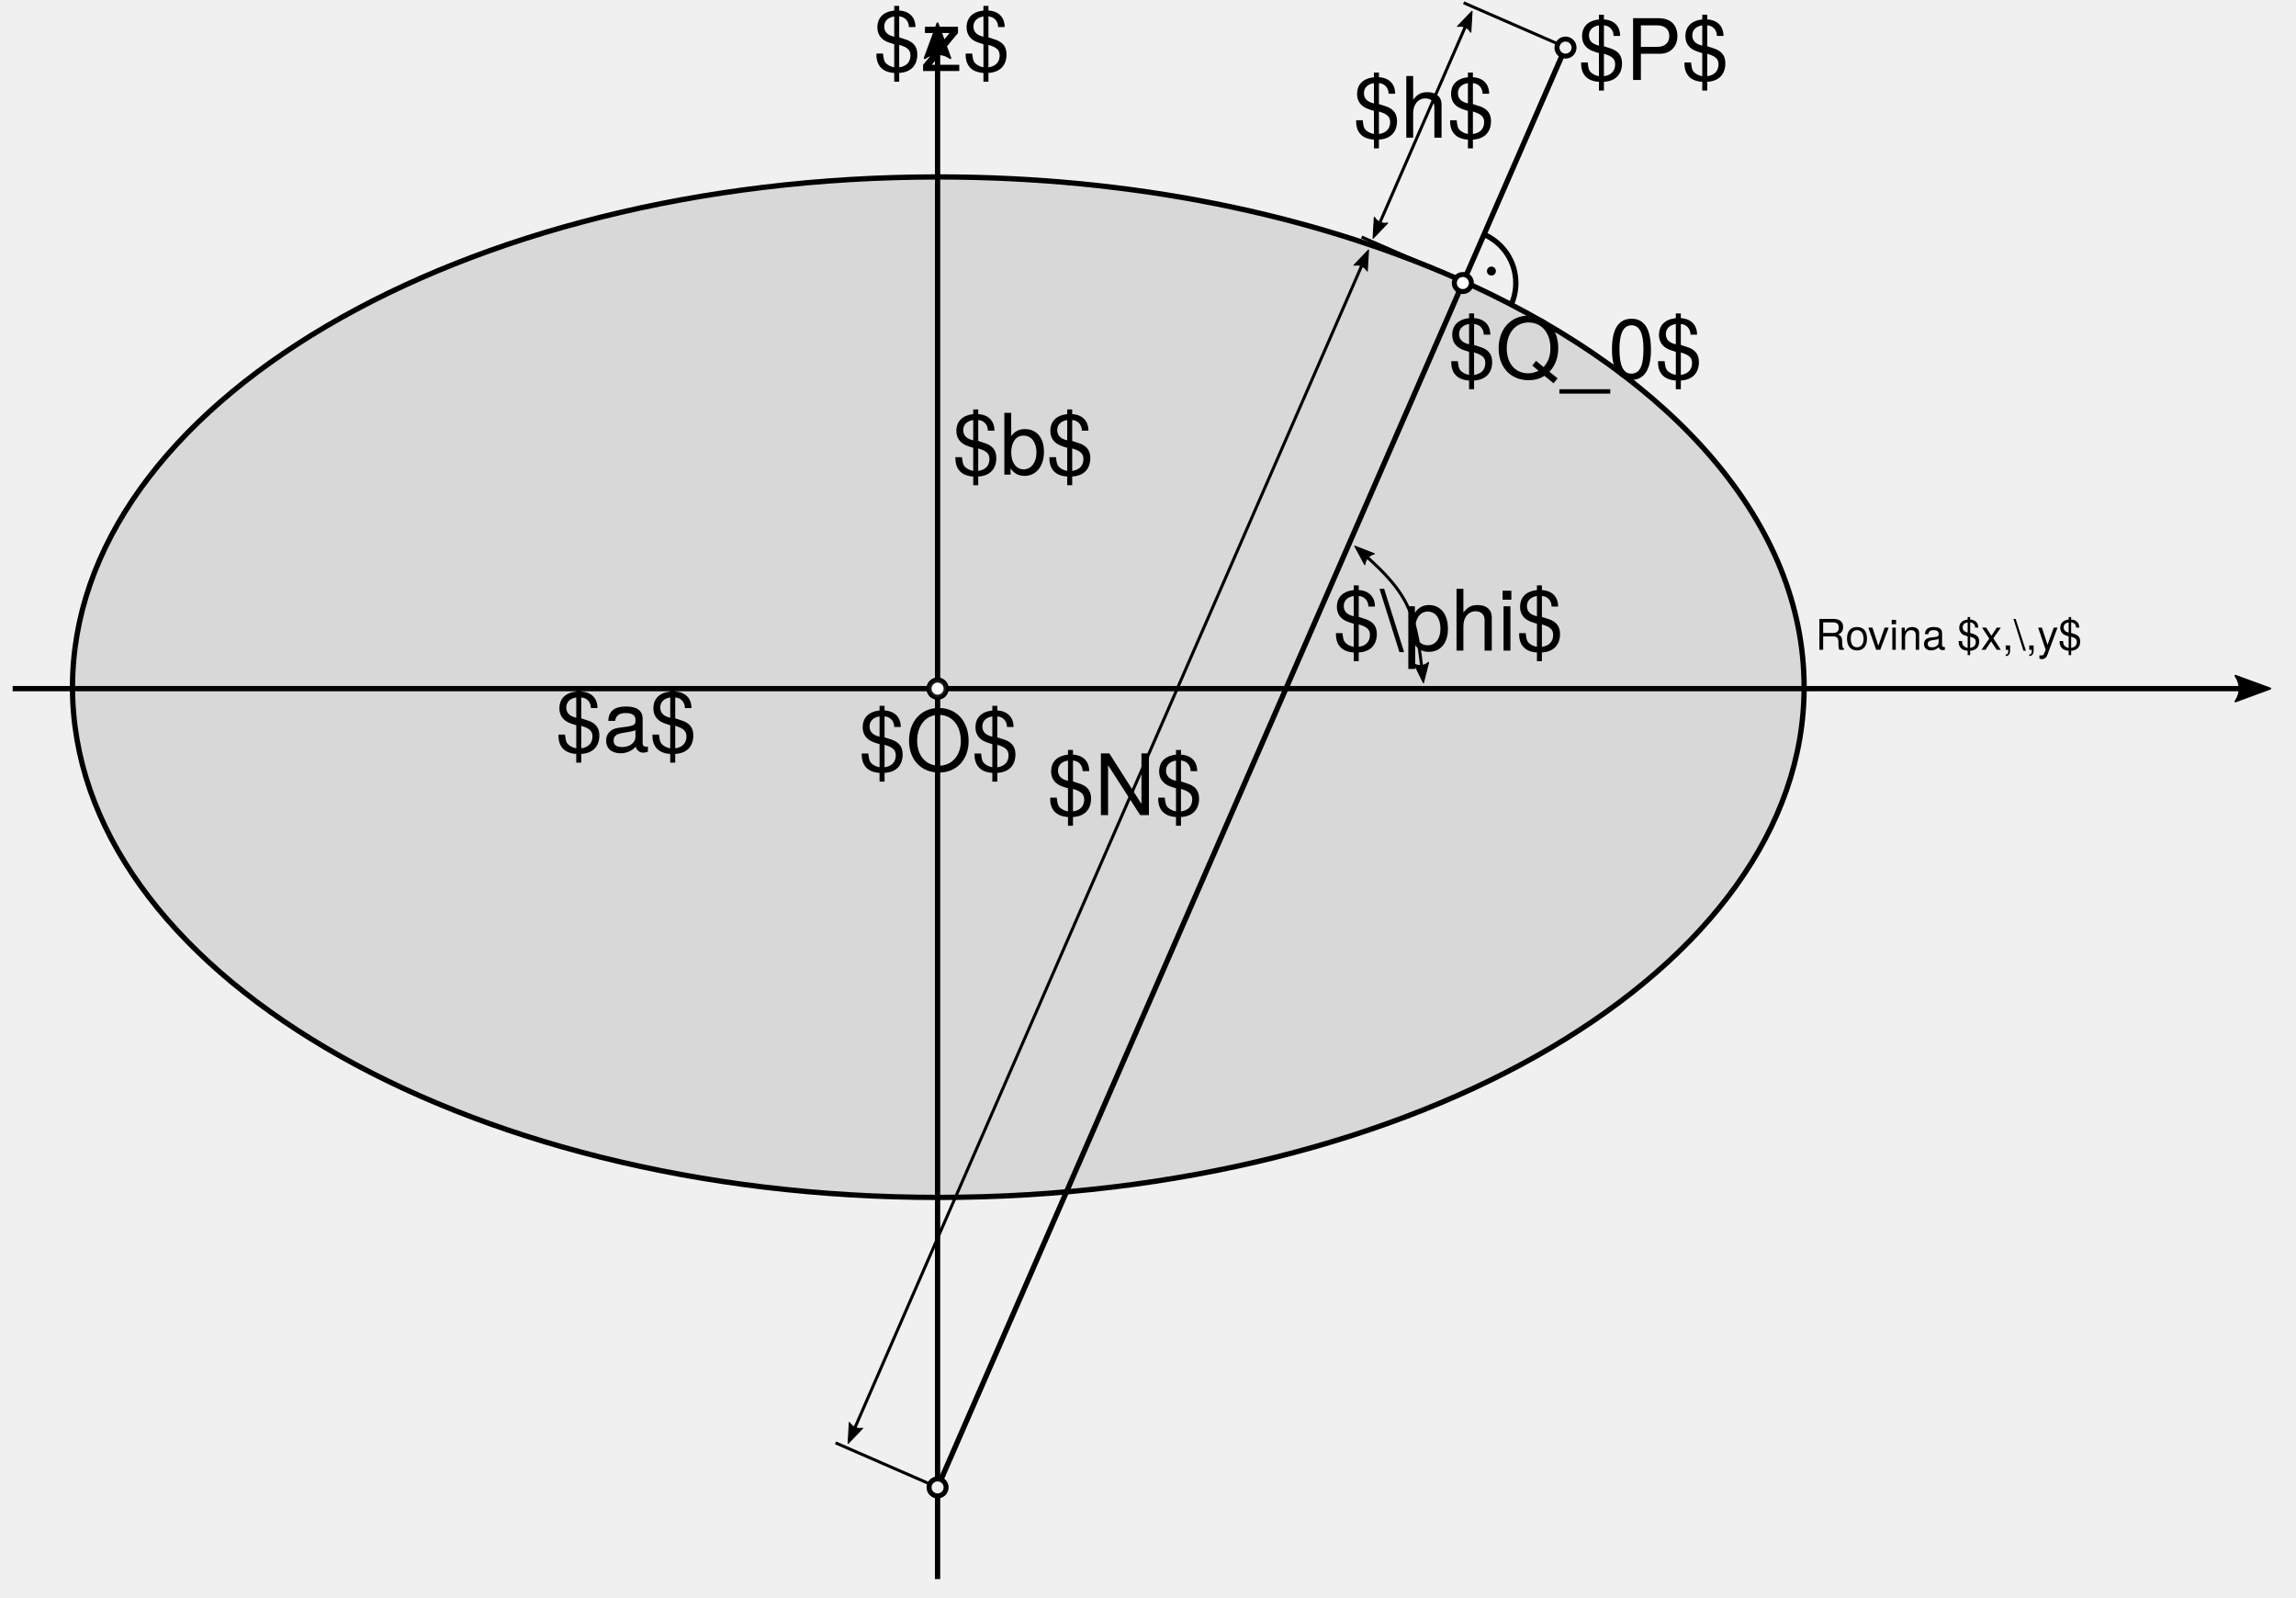
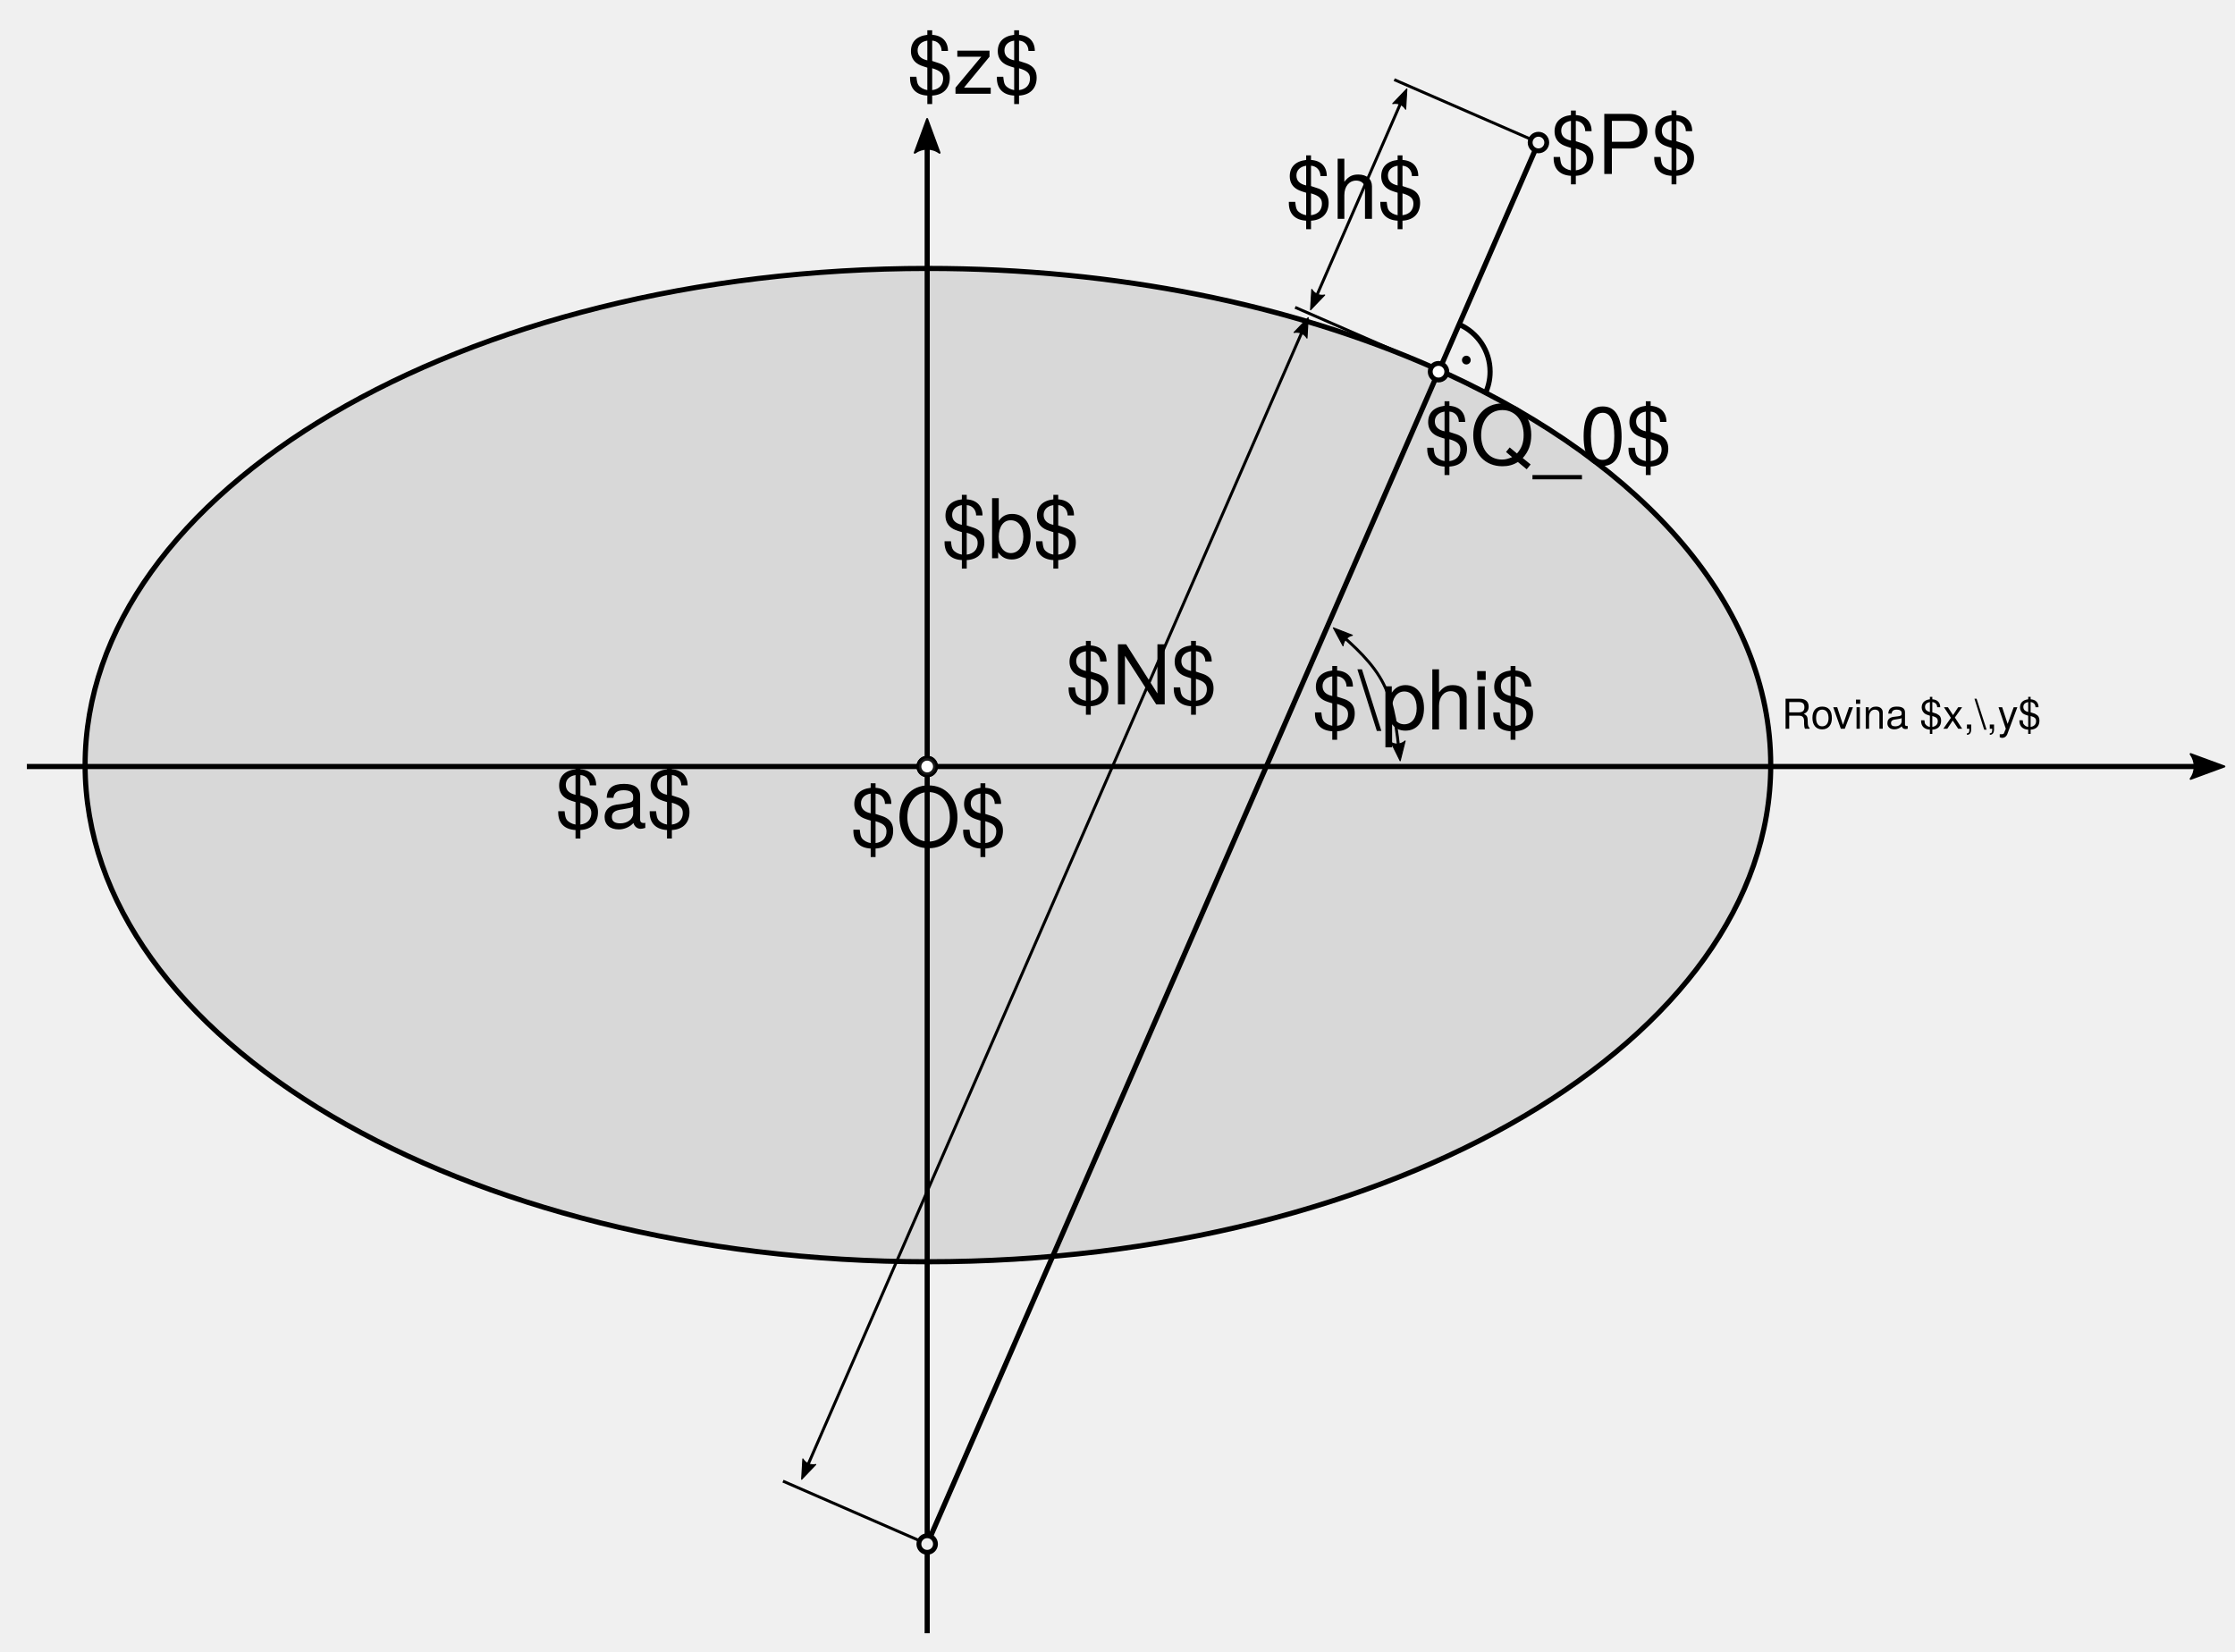
- <svg xmlns="http://www.w3.org/2000/svg" xmlns:ns1="http://www.openswatchbook.org/uri/2009/osb" width="115mm" height="80mm" viewBox="0 0 115 80" version="1.1" id="svg8">
+ <svg xmlns="http://www.w3.org/2000/svg" width="115mm" height="85mm" viewBox="0 0 115 85" version="1.1" id="svg8">
  <defs id="defs2">
    <marker style="overflow:visible" id="marker1666" refX="0" refY="0" orient="auto">
      <path transform="scale(0.6)" d="M 8.719,4.034 -2.207,0.016 8.719,-4.002 c -1.745,2.372 -1.735,5.617 -6e-7,8.035 z" style="fill:#000000;fill-opacity:1;fill-rule:evenodd;stroke:#000000;stroke-width:0.625;stroke-linejoin:round;stroke-opacity:1" id="path1664" />
    </marker>
    <marker style="overflow:visible" id="marker1179" refX="0" refY="0" orient="auto">
      <path transform="scale(-0.6)" d="M 8.719,4.034 -2.207,0.016 8.719,-4.002 c -1.745,2.372 -1.735,5.617 -6e-7,8.035 z" style="fill:#000000;fill-opacity:1;fill-rule:evenodd;stroke:#000000;stroke-width:0.625;stroke-linejoin:round;stroke-opacity:1" id="path1177" />
    </marker>
    <marker style="overflow:visible" id="marker1937" refX="0" refY="0" orient="auto">
      <path transform="scale(-0.6)" d="M 8.719,4.034 -2.207,0.016 8.719,-4.002 c -1.745,2.372 -1.735,5.617 -6e-7,8.035 z" style="fill:#000000;fill-opacity:1;fill-rule:evenodd;stroke:#000000;stroke-width:0.625;stroke-linejoin:round;stroke-opacity:1" id="path1935" />
    </marker>
    <marker style="overflow:visible" id="marker1927" refX="0" refY="0" orient="auto">
      <path transform="scale(0.6)" d="M 8.719,4.034 -2.207,0.016 8.719,-4.002 c -1.745,2.372 -1.735,5.617 -6e-7,8.035 z" style="fill:#000000;fill-opacity:1;fill-rule:evenodd;stroke:#000000;stroke-width:0.625;stroke-linejoin:round;stroke-opacity:1" id="path1925" />
    </marker>
    <marker style="overflow:visible" id="marker1893" refX="0" refY="0" orient="auto">
      <path transform="scale(-0.6)" d="M 8.719,4.034 -2.207,0.016 8.719,-4.002 c -1.745,2.372 -1.735,5.617 -6e-7,8.035 z" style="fill:#000000;fill-opacity:1;fill-rule:evenodd;stroke:#000000;stroke-width:0.625;stroke-linejoin:round;stroke-opacity:1" id="path1891" />
    </marker>
    <marker style="overflow:visible" id="marker1679" refX="0" refY="0" orient="auto">
      <path transform="scale(-0.6)" d="M 8.719,4.034 -2.207,0.016 8.719,-4.002 c -1.745,2.372 -1.735,5.617 -6e-7,8.035 z" style="fill:#000000;fill-opacity:1;fill-rule:evenodd;stroke:#000000;stroke-width:0.625;stroke-linejoin:round;stroke-opacity:1" id="path1677" />
    </marker>
    <marker style="overflow:visible" id="marker1477" refX="0" refY="0" orient="auto">
      <path transform="scale(-0.6)" d="M 8.719,4.034 -2.207,0.016 8.719,-4.002 c -1.745,2.372 -1.735,5.617 -6e-7,8.035 z" style="fill:#000000;fill-opacity:1;fill-rule:evenodd;stroke:#000000;stroke-width:0.625;stroke-linejoin:round;stroke-opacity:1" id="path1475" />
    </marker>
    <marker style="overflow:visible" id="marker1293" refX="0" refY="0" orient="auto">
      <path transform="scale(-0.6)" d="M 8.719,4.034 -2.207,0.016 8.719,-4.002 c -1.745,2.372 -1.735,5.617 -6e-7,8.035 z" style="fill:#000000;fill-opacity:1;fill-rule:evenodd;stroke:#000000;stroke-width:0.625;stroke-linejoin:round;stroke-opacity:1" id="path1291" />
    </marker>
    <marker style="overflow:visible" id="marker1115" refX="0" refY="0" orient="auto">
      <path transform="scale(-0.6)" d="M 8.719,4.034 -2.207,0.016 8.719,-4.002 c -1.745,2.372 -1.735,5.617 -6e-7,8.035 z" style="fill:#000000;fill-opacity:1;fill-rule:evenodd;stroke:#000000;stroke-width:0.625;stroke-linejoin:round;stroke-opacity:1" id="path1113" />
    </marker>
-     <linearGradient id="linearGradient1205" ns1:paint="solid">
+     <linearGradient id="linearGradient1205">
      <stop style="stop-color:#000000;stop-opacity:1;" offset="0" id="stop1203" />
    </linearGradient>
    <marker style="overflow:visible" id="marker3811" refX="0" refY="0" orient="auto">
      <path transform="scale(-0.6)" d="M 8.719,4.034 -2.207,0.016 8.719,-4.002 c -1.745,2.372 -1.735,5.617 -6e-7,8.035 z" style="fill:#000000;fill-opacity:1;fill-rule:evenodd;stroke:#000000;stroke-width:0.625;stroke-linejoin:round;stroke-opacity:1" id="path3809" />
    </marker>
    <marker style="overflow:visible" id="marker2639" refX="0" refY="0" orient="auto">
      <path transform="scale(0.6)" d="M 8.719,4.034 -2.207,0.016 8.719,-4.002 c -1.745,2.372 -1.735,5.617 -6e-7,8.035 z" style="fill:#000000;fill-opacity:1;fill-rule:evenodd;stroke:#000000;stroke-width:0.625;stroke-linejoin:round;stroke-opacity:1" id="path2637" />
    </marker>
    <marker style="overflow:visible" id="Arrow1Mstart" refX="0" refY="0" orient="auto">
      <path transform="matrix(0.4,0,0,0.4,4,0)" style="fill:#000000;fill-opacity:1;fill-rule:evenodd;stroke:#000000;stroke-width:1pt;stroke-opacity:1" d="M 0,0 5,-5 -12.5,0 5,5 Z" id="path2093" />
    </marker>
    <marker style="overflow:visible" id="marker1539" refX="0" refY="0" orient="auto">
      <path transform="scale(-0.6)" d="M 8.719,4.034 -2.207,0.016 8.719,-4.002 c -1.745,2.372 -1.735,5.617 -6e-7,8.035 z" style="fill:#000000;fill-opacity:1;fill-rule:evenodd;stroke:#000000;stroke-width:0.625;stroke-linejoin:round;stroke-opacity:1" id="path1537" />
    </marker>
    <marker style="overflow:visible" id="marker1847" refX="0" refY="0" orient="auto">
      <path transform="scale(-0.6)" d="M 8.719,4.034 -2.207,0.016 8.719,-4.002 c -1.745,2.372 -1.735,5.617 -6e-7,8.035 z" style="fill:#000000;fill-opacity:1;fill-rule:evenodd;stroke:#000000;stroke-width:0.625;stroke-linejoin:round;stroke-opacity:1" id="path1845" />
    </marker>
    <marker style="overflow:visible" id="Arrow2Mstart" refX="0" refY="0" orient="auto">
      <path transform="scale(0.6)" d="M 8.719,4.034 -2.207,0.016 8.719,-4.002 c -1.745,2.372 -1.735,5.617 -6e-7,8.035 z" style="fill:#000000;fill-opacity:1;fill-rule:evenodd;stroke:#000000;stroke-width:0.625;stroke-linejoin:round;stroke-opacity:1" id="path891" />
    </marker>
    <marker style="overflow:visible" id="marker1347" refX="0" refY="0" orient="auto">
      <path transform="matrix(-0.8,0,0,-0.8,-10,0)" style="fill:#000000;fill-opacity:1;fill-rule:evenodd;stroke:#000000;stroke-width:1pt;stroke-opacity:1" d="M 0,0 5,-5 -12.5,0 5,5 Z" id="path1345" />
    </marker>
    <marker style="overflow:visible" id="marker1259" refX="0" refY="0" orient="auto">
      <path transform="scale(-0.6)" d="M 8.719,4.034 -2.207,0.016 8.719,-4.002 c -1.745,2.372 -1.735,5.617 -6e-7,8.035 z" style="fill:#000000;fill-opacity:1;fill-rule:evenodd;stroke:#000000;stroke-width:0.625;stroke-linejoin:round;stroke-opacity:1" id="path1257" />
    </marker>
    <marker style="overflow:visible" id="Arrow2Mend" refX="0" refY="0" orient="auto">
      <path transform="scale(-0.6)" d="M 8.719,4.034 -2.207,0.016 8.719,-4.002 c -1.745,2.372 -1.735,5.617 -6e-7,8.035 z" style="fill:#000000;fill-opacity:1;fill-rule:evenodd;stroke:#000000;stroke-width:0.625;stroke-linejoin:round;stroke-opacity:1" id="path894" />
    </marker>
    <marker style="overflow:visible" id="Arrow1Mend" refX="0" refY="0" orient="auto">
      <path transform="matrix(-0.4,0,0,-0.4,-4,0)" style="fill:#000000;fill-opacity:1;fill-rule:evenodd;stroke:#000000;stroke-width:1pt;stroke-opacity:1" d="M 0,0 5,-5 -12.5,0 5,5 Z" id="path876" />
    </marker>
    <marker style="overflow:visible" id="Arrow2Lend" refX="0" refY="0" orient="auto">
      <path transform="matrix(-1.1,0,0,-1.1,-1.1,0)" d="M 8.719,4.034 -2.207,0.016 8.719,-4.002 c -1.745,2.372 -1.735,5.617 -6e-7,8.035 z" style="fill:#000000;fill-opacity:1;fill-rule:evenodd;stroke:#000000;stroke-width:0.625;stroke-linejoin:round;stroke-opacity:1" id="path888" />
    </marker>
    <marker style="overflow:visible" id="Arrow1Lend" refX="0" refY="0" orient="auto">
      <path transform="matrix(-0.8,0,0,-0.8,-10,0)" style="fill:#000000;fill-opacity:1;fill-rule:evenodd;stroke:#000000;stroke-width:1pt;stroke-opacity:1" d="M 0,0 5,-5 -12.5,0 5,5 Z" id="path870" />
    </marker>
    <marker style="overflow:visible" id="marker1945-6" refX="0" refY="0" orient="auto">
      <path transform="scale(-0.6)" d="M 8.719,4.034 -2.207,0.016 8.719,-4.002 c -1.745,2.372 -1.735,5.617 -6e-7,8.035 z" style="fill:#000000;fill-opacity:1;fill-rule:evenodd;stroke:#000000;stroke-width:0.625;stroke-linejoin:round;stroke-opacity:1" id="path1943-2" />
    </marker>
    <marker style="overflow:visible" id="marker1945-1" refX="0" refY="0" orient="auto">
      <path transform="scale(-0.6)" d="M 8.719,4.034 -2.207,0.016 8.719,-4.002 c -1.745,2.372 -1.735,5.617 -6e-7,8.035 z" style="fill:#000000;fill-opacity:1;fill-rule:evenodd;stroke:#000000;stroke-width:0.625;stroke-linejoin:round;stroke-opacity:1" id="path1943-0" />
    </marker>
    <marker style="overflow:visible" id="marker1945-0" refX="0" refY="0" orient="auto">
      <path transform="scale(-0.6)" d="M 8.719,4.034 -2.207,0.016 8.719,-4.002 c -1.745,2.372 -1.735,5.617 -6e-7,8.035 z" style="fill:#000000;fill-opacity:1;fill-rule:evenodd;stroke:#000000;stroke-width:0.625;stroke-linejoin:round;stroke-opacity:1" id="path1943-8" />
    </marker>
    <marker style="overflow:visible" id="marker1847-6" refX="0" refY="0" orient="auto">
      <path transform="scale(-0.6)" d="M 8.719,4.034 -2.207,0.016 8.719,-4.002 c -1.745,2.372 -1.735,5.617 -6e-7,8.035 z" style="fill:#000000;fill-opacity:1;fill-rule:evenodd;stroke:#000000;stroke-width:0.625;stroke-linejoin:round;stroke-opacity:1" id="path1845-8" />
    </marker>
    <marker style="overflow:visible" id="marker1847-68" refX="0" refY="0" orient="auto">
      <path transform="scale(-0.6)" d="M 8.719,4.034 -2.207,0.016 8.719,-4.002 c -1.745,2.372 -1.735,5.617 -6e-7,8.035 z" style="fill:#000000;fill-opacity:1;fill-rule:evenodd;stroke:#000000;stroke-width:0.625;stroke-linejoin:round;stroke-opacity:1" id="path1845-5" />
    </marker>
    <marker style="overflow:visible" id="marker1945-3" refX="0" refY="0" orient="auto">
      <path transform="scale(-0.6)" d="M 8.719,4.034 -2.207,0.016 8.719,-4.002 c -1.745,2.372 -1.735,5.617 -6e-7,8.035 z" style="fill:#000000;fill-opacity:1;fill-rule:evenodd;stroke:#000000;stroke-width:0.625;stroke-linejoin:round;stroke-opacity:1" id="path1943-6" />
    </marker>
    <marker style="overflow:visible" id="marker1847-5" refX="0" refY="0" orient="auto">
      <path transform="scale(-0.6)" d="M 8.719,4.034 -2.207,0.016 8.719,-4.002 c -1.745,2.372 -1.735,5.617 -6e-7,8.035 z" style="fill:#000000;fill-opacity:1;fill-rule:evenodd;stroke:#000000;stroke-width:0.625;stroke-linejoin:round;stroke-opacity:1" id="path1845-3" />
    </marker>
    <marker style="overflow:visible" id="marker1847-9" refX="0" refY="0" orient="auto">
      <path transform="scale(-0.6)" d="M 8.719,4.034 -2.207,0.016 8.719,-4.002 c -1.745,2.372 -1.735,5.617 -6e-7,8.035 z" style="fill:#000000;fill-opacity:1;fill-rule:evenodd;stroke:#000000;stroke-width:0.625;stroke-linejoin:round;stroke-opacity:1" id="path1845-2" />
    </marker>
    <marker style="overflow:visible" id="marker4279-6" refX="0" refY="0" orient="auto">
      <path transform="scale(-0.6)" d="M 8.719,4.034 -2.207,0.016 8.719,-4.002 c -1.745,2.372 -1.735,5.617 -6e-7,8.035 z" style="fill:#000000;fill-opacity:1;fill-rule:evenodd;stroke:#000000;stroke-width:0.625;stroke-linejoin:round;stroke-opacity:1" id="path4277-0" />
    </marker>
    <marker style="overflow:visible" id="marker1927-2" refX="0" refY="0" orient="auto">
      <path transform="scale(0.6)" d="M 8.719,4.034 -2.207,0.016 8.719,-4.002 c -1.745,2.372 -1.735,5.617 -6e-7,8.035 z" style="fill:#000000;fill-opacity:1;fill-rule:evenodd;stroke:#000000;stroke-width:0.625;stroke-linejoin:round;stroke-opacity:1" id="path1925-3" />
    </marker>
    <marker style="overflow:visible" id="marker1893-1" refX="0" refY="0" orient="auto">
      <path transform="scale(-0.6)" d="M 8.719,4.034 -2.207,0.016 8.719,-4.002 c -1.745,2.372 -1.735,5.617 -6e-7,8.035 z" style="fill:#000000;fill-opacity:1;fill-rule:evenodd;stroke:#000000;stroke-width:0.625;stroke-linejoin:round;stroke-opacity:1" id="path1891-8" />
    </marker>
    <marker style="overflow:visible" id="marker1937-1" refX="0" refY="0" orient="auto">
      <path transform="scale(-0.6)" d="M 8.719,4.034 -2.207,0.016 8.719,-4.002 c -1.745,2.372 -1.735,5.617 -6e-7,8.035 z" style="fill:#000000;fill-opacity:1;fill-rule:evenodd;stroke:#000000;stroke-width:0.625;stroke-linejoin:round;stroke-opacity:1" id="path1935-8" />
    </marker>
    <marker style="overflow:visible" id="marker3632-0-6-1" refX="0" refY="0" orient="auto">
      <path transform="scale(0.6)" d="M 8.719,4.034 -2.207,0.016 8.719,-4.002 c -1.745,2.372 -1.735,5.617 -6e-7,8.035 z" style="fill:#000000;fill-opacity:1;fill-rule:evenodd;stroke:#000000;stroke-width:0.625;stroke-linejoin:round;stroke-opacity:1" id="path3630-4-7-2" />
    </marker>
    <marker style="overflow:visible" id="marker1847-8-7-2" refX="0" refY="0" orient="auto">
      <path transform="scale(-0.6)" d="M 8.719,4.034 -2.207,0.016 8.719,-4.002 c -1.745,2.372 -1.735,5.617 -6e-7,8.035 z" style="fill:#000000;fill-opacity:1;fill-rule:evenodd;stroke:#000000;stroke-width:0.625;stroke-linejoin:round;stroke-opacity:1" id="path1845-4-3-1" />
    </marker>
    <marker style="overflow:visible" id="marker1666-0" refX="0" refY="0" orient="auto">
      <path transform="scale(0.6)" d="M 8.719,4.034 -2.207,0.016 8.719,-4.002 c -1.745,2.372 -1.735,5.617 -6e-7,8.035 z" style="fill:#000000;fill-opacity:1;fill-rule:evenodd;stroke:#000000;stroke-width:0.625;stroke-linejoin:round;stroke-opacity:1" id="path1664-3" />
    </marker>
    <marker style="overflow:visible" id="marker1179-6" refX="0" refY="0" orient="auto">
      <path transform="scale(-0.6)" d="M 8.719,4.034 -2.207,0.016 8.719,-4.002 c -1.745,2.372 -1.735,5.617 -6e-7,8.035 z" style="fill:#000000;fill-opacity:1;fill-rule:evenodd;stroke:#000000;stroke-width:0.625;stroke-linejoin:round;stroke-opacity:1" id="path1177-1" />
    </marker>
  </defs>
  <g id="layer1" style="display:inline;mix-blend-mode:normal">
-     <path id="path1187" style="fill:#000000;fill-opacity:0.1;stroke:#000000;stroke-width:0.265;stroke-linecap:butt;stroke-miterlimit:4;stroke-dasharray:none;stroke-opacity:1;paint-order:stroke fill markers" d="m 73.688,14.275 c 10.15,4.678 16.675,11.962 16.675,20.144 0,14.115 -19.416,25.557 -43.366,25.557 -23.95,0 -43.366,-11.442 -43.366,-25.557 -3e-7,-14.115 19.416,-25.557 43.366,-25.557 9.72,-1e-7 18.693,1.885 25.924,5.068" />
+     <path id="path1187" style="fill:#000000;fill-opacity:0.1;stroke:#000000;stroke-width:0.265;stroke-linecap:butt;stroke-miterlimit:4;stroke-dasharray:none;stroke-opacity:1;paint-order:stroke fill markers" d="m 74.436,19.226 c 10.15,4.678 16.675,11.962 16.675,20.144 0,14.115 -19.416,25.557 -43.366,25.557 -23.95,0 -43.366,-11.442 -43.366,-25.557 -3e-7,-14.115 19.416,-25.557 43.366,-25.557 9.72,0 18.693,1.885 25.924,5.068" />
    <text xml:space="preserve" style="font-style:normal;font-variant:normal;font-weight:normal;font-stretch:normal;font-size:10.583px;line-height:1.25;font-family:Karumbi;-inkscape-font-specification:Karumbi;letter-spacing:0px;word-spacing:0px;fill:#000000;fill-opacity:1;stroke:none;stroke-width:0.265" x="33.116" y="33.907" id="text2175">
      <tspan id="tspan2173" x="33.116" y="33.907" style="stroke-width:0.265" />
    </text>
-     <ellipse style="display:inline;mix-blend-mode:normal;fill:none;fill-opacity:1;stroke:#000000;stroke-width:0.25;stroke-linecap:round;stroke-linejoin:round;stroke-miterlimit:4;stroke-dasharray:none;stroke-opacity:1;paint-order:stroke fill markers" id="path2037" cx="78.412" cy="2.384" rx="0.427" ry="0.427" />
-     <path style="display:inline;mix-blend-mode:normal;fill:none;stroke:#000000;stroke-width:0.15;stroke-linecap:butt;stroke-linejoin:miter;stroke-miterlimit:4;stroke-dasharray:none;stroke-opacity:1;marker-start:url(#marker2639);marker-end:url(#marker1539)" d="M 71.274,33.998 C 71.131,32.665 70.989,31.332 70.445,30.247 69.901,29.162 68.956,28.325 68.011,27.488" id="path1527" />
-     <path style="display:inline;mix-blend-mode:normal;fill:none;stroke:#000000;stroke-width:0.265px;stroke-linecap:butt;stroke-linejoin:miter;stroke-opacity:1;marker-start:url(#marker1927)" d="m 46.961,1.523 v 72.575 m 0,0.881 v 4.113" id="path1453" />
-     <path style="display:inline;mix-blend-mode:normal;fill:none;stroke:#000000;stroke-width:0.265px;stroke-linecap:butt;stroke-linejoin:miter;stroke-opacity:1" d="M 0.634,34.492 H 46.961" id="path1495" />
-     <path style="fill:none;stroke:#000000;stroke-width:0.265;stroke-linecap:butt;stroke-linejoin:miter;stroke-miterlimit:4;stroke-dasharray:none;stroke-opacity:1;marker-end:url(#marker1937)" d="M 46.961,34.492 H 113.356" id="path1172" />
-     <path style="display:inline;mix-blend-mode:normal;fill:none;stroke:#000000;stroke-width:0.265px;stroke-linecap:butt;stroke-linejoin:miter;stroke-opacity:1" d="M 47.131,74.109 73.085,14.597 M 73.442,13.78 78.241,2.775" id="path1181-7" />
-     <path id="path1295" style="fill:#e1e1e1;fill-opacity:0.01;stroke:#000000;stroke-width:0.265;stroke-miterlimit:4;stroke-dasharray:none;paint-order:stroke fill markers" d="m 74.342,11.748 c 0.931,0.412 1.581,1.344 1.581,2.428 0,0.418 -0.097,0.814 -0.269,1.166" />
-     <circle style="display:inline;mix-blend-mode:normal;fill:#000000;fill-opacity:1;stroke:#000000;stroke-width:0.25;stroke-linecap:butt;stroke-linejoin:round;stroke-miterlimit:4;stroke-dasharray:none;stroke-dashoffset:0;stroke-opacity:1" id="path9634" cx="74.701" cy="13.578" r="0.102" />
-     <ellipse style="display:inline;mix-blend-mode:normal;fill:#ffffff;fill-opacity:1;stroke:#000000;stroke-width:0.1;stroke-linecap:round;stroke-linejoin:round;stroke-miterlimit:4;stroke-dasharray:none;stroke-opacity:1;paint-order:stroke fill markers" id="ellipse1464" cx="73.27" cy="14.176" rx="0.427" ry="0.427" />
-     <ellipse style="display:inline;mix-blend-mode:normal;fill:none;fill-opacity:1;stroke:#000000;stroke-width:0.25;stroke-linecap:round;stroke-linejoin:round;stroke-miterlimit:4;stroke-dasharray:none;stroke-opacity:1;paint-order:stroke fill markers" id="path2037-4" cx="73.27" cy="14.176" rx="0.427" ry="0.427" />
-     <path style="display:inline;mix-blend-mode:normal;fill:none;stroke:#000000;stroke-width:0.15;stroke-linecap:butt;stroke-linejoin:miter;stroke-miterlimit:4;stroke-dasharray:none;stroke-opacity:1;marker-start:url(#marker1666);marker-end:url(#marker1179)" d="M 42.559,72.112 68.465,12.709" id="path1181-7-3" />
-     <path style="display:inline;mix-blend-mode:normal;fill:none;stroke:#000000;stroke-width:0.15;stroke-linecap:butt;stroke-linejoin:miter;stroke-miterlimit:4;stroke-dasharray:none;stroke-opacity:1" d="m 68.201,11.871 4.72,2.058" id="path1610-8" />
-     <path style="display:inline;mix-blend-mode:normal;fill:none;stroke:#000000;stroke-width:0.15;stroke-linecap:butt;stroke-linejoin:miter;stroke-miterlimit:4;stroke-dasharray:none;stroke-opacity:1;marker-start:url(#marker1666-0);marker-end:url(#marker1179-6)" d="M 68.854,11.748 73.651,0.748" id="path1181-7-3-0" />
-     <path style="display:inline;mix-blend-mode:normal;fill:none;stroke:#000000;stroke-width:0.15;stroke-linecap:butt;stroke-linejoin:miter;stroke-miterlimit:4;stroke-dasharray:none;stroke-opacity:1" d="M 73.308,0.139 78.027,2.197" id="path1610-8-1" />
-     <path style="display:inline;mix-blend-mode:normal;fill:none;stroke:#000000;stroke-width:0.15;stroke-linecap:butt;stroke-linejoin:miter;stroke-miterlimit:4;stroke-dasharray:none;stroke-opacity:1" d="m 41.85,72.269 4.72,2.058" id="path1610-8-9" />
+     <ellipse style="display:inline;mix-blend-mode:normal;fill:none;fill-opacity:1;stroke:#000000;stroke-width:0.25;stroke-linecap:round;stroke-linejoin:round;stroke-miterlimit:4;stroke-dasharray:none;stroke-opacity:1;paint-order:stroke fill markers" id="path2037" cx="79.16" cy="7.335" rx="0.427" ry="0.427" />
+     <path style="display:inline;mix-blend-mode:normal;fill:none;stroke:#000000;stroke-width:0.15;stroke-linecap:butt;stroke-linejoin:miter;stroke-miterlimit:4;stroke-dasharray:none;stroke-opacity:1;marker-start:url(#marker2639);marker-end:url(#marker1539)" d="M 72.022,38.949 C 71.879,37.616 71.736,36.283 71.192,35.198 70.649,34.113 69.704,33.276 68.758,32.439" id="path1527" />
+     <path style="display:inline;mix-blend-mode:normal;fill:none;stroke:#000000;stroke-width:0.265px;stroke-linecap:butt;stroke-linejoin:miter;stroke-opacity:1;marker-start:url(#marker1927)" d="M 47.708,6.474 V 79.049 m 0,0.881 v 4.113" id="path1453" />
+     <path style="display:inline;mix-blend-mode:normal;fill:none;stroke:#000000;stroke-width:0.265px;stroke-linecap:butt;stroke-linejoin:miter;stroke-opacity:1" d="M 1.382,39.443 H 47.708" id="path1495" />
+     <path style="fill:none;stroke:#000000;stroke-width:0.265;stroke-linecap:butt;stroke-linejoin:miter;stroke-miterlimit:4;stroke-dasharray:none;stroke-opacity:1;marker-end:url(#marker1937)" d="m 47.708,39.443 h 66.395" id="path1172" />
+     <path style="display:inline;mix-blend-mode:normal;fill:none;stroke:#000000;stroke-width:0.265px;stroke-linecap:butt;stroke-linejoin:miter;stroke-opacity:1" d="M 47.879,79.06 73.833,19.548 M 74.189,18.731 78.989,7.726" id="path1181-7" />
+     <path id="path1295" style="fill:#e1e1e1;fill-opacity:0.01;stroke:#000000;stroke-width:0.265;stroke-miterlimit:4;stroke-dasharray:none;paint-order:stroke fill markers" d="m 75.09,16.699 c 0.931,0.412 1.581,1.344 1.581,2.428 0,0.418 -0.097,0.814 -0.269,1.166" />
+     <circle style="display:inline;mix-blend-mode:normal;fill:#000000;fill-opacity:1;stroke:#000000;stroke-width:0.25;stroke-linecap:butt;stroke-linejoin:round;stroke-miterlimit:4;stroke-dasharray:none;stroke-dashoffset:0;stroke-opacity:1" id="path9634" cx="75.449" cy="18.529" r="0.102" />
+     <ellipse style="display:inline;mix-blend-mode:normal;fill:#ffffff;fill-opacity:1;stroke:#000000;stroke-width:0.1;stroke-linecap:round;stroke-linejoin:round;stroke-miterlimit:4;stroke-dasharray:none;stroke-opacity:1;paint-order:stroke fill markers" id="ellipse1464" cx="74.018" cy="19.127" rx="0.427" ry="0.427" />
+     <ellipse style="display:inline;mix-blend-mode:normal;fill:none;fill-opacity:1;stroke:#000000;stroke-width:0.25;stroke-linecap:round;stroke-linejoin:round;stroke-miterlimit:4;stroke-dasharray:none;stroke-opacity:1;paint-order:stroke fill markers" id="path2037-4" cx="74.018" cy="19.127" rx="0.427" ry="0.427" />
+     <path style="display:inline;mix-blend-mode:normal;fill:none;stroke:#000000;stroke-width:0.15;stroke-linecap:butt;stroke-linejoin:miter;stroke-miterlimit:4;stroke-dasharray:none;stroke-opacity:1;marker-start:url(#marker1666);marker-end:url(#marker1179)" d="M 41.327,75.936 67.233,16.533" id="path1181-7-3" />
+     <path style="display:inline;mix-blend-mode:normal;fill:none;stroke:#000000;stroke-width:0.15;stroke-linecap:butt;stroke-linejoin:miter;stroke-miterlimit:4;stroke-dasharray:none;stroke-opacity:1" d="m 66.64,15.815 7.029,3.065" id="path1610-8" />
+     <path style="display:inline;mix-blend-mode:normal;fill:none;stroke:#000000;stroke-width:0.15;stroke-linecap:butt;stroke-linejoin:miter;stroke-miterlimit:4;stroke-dasharray:none;stroke-opacity:1" d="m 40.288,76.216 7.029,3.065" id="path1610-8-3-6" />
+     <path style="display:inline;mix-blend-mode:normal;fill:none;stroke:#000000;stroke-width:0.15;stroke-linecap:butt;stroke-linejoin:miter;stroke-miterlimit:4;stroke-dasharray:none;stroke-opacity:1" d="m 71.739,4.099 7.029,3.065" id="path1610-8-3-6-7-5" />
+     <path style="display:inline;mix-blend-mode:normal;fill:none;stroke:#000000;stroke-width:0.15;stroke-linecap:butt;stroke-linejoin:miter;stroke-miterlimit:4;stroke-dasharray:none;stroke-opacity:1;marker-start:url(#marker1666-0);marker-end:url(#marker1179-6)" d="M 67.513,15.757 72.31,4.757" id="path1181-7-3-0" />
  </g>
  <g id="layer3" style="display:inline" />
  <g id="layer2" style="display:inline">
-     <text xml:space="preserve" style="font-style:italic;font-variant:normal;font-weight:normal;font-stretch:normal;font-size:4.233px;line-height:1.25;font-family:'TeX Gyre Heros';-inkscape-font-specification:'TeX Gyre Heros, Italic';font-variant-ligatures:normal;font-variant-caps:normal;font-variant-numeric:normal;font-variant-east-asian:normal;letter-spacing:0px;word-spacing:0px;display:inline;mix-blend-mode:normal;fill:#000000;fill-opacity:1;stroke:none;stroke-width:0.265" x="72.549" y="18.964" id="text2041-2-9-6-2-0">
-       <tspan id="tspan2071-2-2-85-1-6" x="72.549" y="18.964" style="font-style:normal;font-variant:normal;font-weight:normal;font-stretch:normal;font-size:4.233px;font-family:'TeX Gyre Heros';-inkscape-font-specification:'TeX Gyre Heros';font-variant-ligatures:normal;font-variant-caps:normal;font-variant-numeric:normal;font-variant-east-asian:normal">$Q_0$</tspan>
+     <text xml:space="preserve" style="font-style:italic;font-variant:normal;font-weight:normal;font-stretch:normal;font-size:4.233px;line-height:1.25;font-family:'TeX Gyre Heros';-inkscape-font-specification:'TeX Gyre Heros, Italic';font-variant-ligatures:normal;font-variant-caps:normal;font-variant-numeric:normal;font-variant-east-asian:normal;letter-spacing:0px;word-spacing:0px;display:inline;mix-blend-mode:normal;fill:#000000;fill-opacity:1;stroke:none;stroke-width:0.265" x="73.296" y="23.915" id="text2041-2-9-6-2-0">
+       <tspan id="tspan2071-2-2-85-1-6" x="73.296" y="23.915" style="font-style:normal;font-variant:normal;font-weight:normal;font-stretch:normal;font-size:4.233px;font-family:'TeX Gyre Heros';-inkscape-font-specification:'TeX Gyre Heros';font-variant-ligatures:normal;font-variant-caps:normal;font-variant-numeric:normal;font-variant-east-asian:normal">$Q_0$</tspan>
    </text>
-     <text xml:space="preserve" style="font-style:italic;font-variant:normal;font-weight:normal;font-stretch:normal;font-size:4.233px;line-height:1.25;font-family:'TeX Gyre Heros';-inkscape-font-specification:'TeX Gyre Heros, Italic';font-variant-ligatures:normal;font-variant-caps:normal;font-variant-numeric:normal;font-variant-east-asian:normal;letter-spacing:0px;word-spacing:0px;display:inline;mix-blend-mode:normal;fill:#000000;fill-opacity:1;stroke:none;stroke-width:0.265" x="66.773" y="32.587" id="text2041-2-7">
-       <tspan id="tspan2071-2-1" x="66.773" y="32.587" style="font-style:normal;font-variant:normal;font-weight:normal;font-stretch:normal;font-size:4.233px;font-family:'TeX Gyre Heros';-inkscape-font-specification:'TeX Gyre Heros';font-variant-ligatures:normal;font-variant-caps:normal;font-variant-numeric:normal;font-variant-east-asian:normal">$\phi$</tspan>
+     <text xml:space="preserve" style="font-style:italic;font-variant:normal;font-weight:normal;font-stretch:normal;font-size:4.233px;line-height:1.25;font-family:'TeX Gyre Heros';-inkscape-font-specification:'TeX Gyre Heros, Italic';font-variant-ligatures:normal;font-variant-caps:normal;font-variant-numeric:normal;font-variant-east-asian:normal;letter-spacing:0px;word-spacing:0px;display:inline;mix-blend-mode:normal;fill:#000000;fill-opacity:1;stroke:none;stroke-width:0.265" x="67.521" y="37.538" id="text2041-2-7">
+       <tspan id="tspan2071-2-1" x="67.521" y="37.538" style="font-style:normal;font-variant:normal;font-weight:normal;font-stretch:normal;font-size:4.233px;font-family:'TeX Gyre Heros';-inkscape-font-specification:'TeX Gyre Heros';font-variant-ligatures:normal;font-variant-caps:normal;font-variant-numeric:normal;font-variant-east-asian:normal">$\phi$</tspan>
    </text>
-     <text xml:space="preserve" style="font-style:italic;font-variant:normal;font-weight:normal;font-stretch:normal;font-size:4.233px;line-height:1.25;font-family:'TeX Gyre Heros';-inkscape-font-specification:'TeX Gyre Heros, Italic';font-variant-ligatures:normal;font-variant-caps:normal;font-variant-numeric:normal;font-variant-east-asian:normal;letter-spacing:0px;word-spacing:0px;display:inline;mix-blend-mode:normal;fill:#000000;fill-opacity:1;stroke:none;stroke-width:0.265" x="43.023" y="38.619" id="text2041-2-9">
-       <tspan id="tspan2071-2-2" x="43.023" y="38.619" style="font-style:normal;font-variant:normal;font-weight:normal;font-stretch:normal;font-size:4.233px;font-family:'TeX Gyre Heros';-inkscape-font-specification:'TeX Gyre Heros';font-variant-ligatures:normal;font-variant-caps:normal;font-variant-numeric:normal;font-variant-east-asian:normal">$O$</tspan>
+     <text xml:space="preserve" style="font-style:italic;font-variant:normal;font-weight:normal;font-stretch:normal;font-size:4.233px;line-height:1.25;font-family:'TeX Gyre Heros';-inkscape-font-specification:'TeX Gyre Heros, Italic';font-variant-ligatures:normal;font-variant-caps:normal;font-variant-numeric:normal;font-variant-east-asian:normal;letter-spacing:0px;word-spacing:0px;display:inline;mix-blend-mode:normal;fill:#000000;fill-opacity:1;stroke:none;stroke-width:0.265" x="43.771" y="43.57" id="text2041-2-9">
+       <tspan id="tspan2071-2-2" x="43.771" y="43.57" style="font-style:normal;font-variant:normal;font-weight:normal;font-stretch:normal;font-size:4.233px;font-family:'TeX Gyre Heros';-inkscape-font-specification:'TeX Gyre Heros';font-variant-ligatures:normal;font-variant-caps:normal;font-variant-numeric:normal;font-variant-east-asian:normal">$O$</tspan>
    </text>
-     <text xml:space="preserve" style="font-style:italic;font-variant:normal;font-weight:normal;font-stretch:normal;font-size:4.233px;line-height:1.25;font-family:'TeX Gyre Heros';-inkscape-font-specification:'TeX Gyre Heros, Italic';font-variant-ligatures:normal;font-variant-caps:normal;font-variant-numeric:normal;font-variant-east-asian:normal;letter-spacing:0px;word-spacing:0px;display:inline;mix-blend-mode:normal;fill:#000000;fill-opacity:1;stroke:none;stroke-width:0.265" x="67.784" y="6.898" id="text2041-2-9-4">
-       <tspan id="tspan2071-2-2-8" x="67.784" y="6.898" style="font-style:normal;font-variant:normal;font-weight:normal;font-stretch:normal;font-size:4.233px;font-family:'TeX Gyre Heros';-inkscape-font-specification:'TeX Gyre Heros';font-variant-ligatures:normal;font-variant-caps:normal;font-variant-numeric:normal;font-variant-east-asian:normal">$h$</tspan>
+     <text xml:space="preserve" style="font-style:italic;font-variant:normal;font-weight:normal;font-stretch:normal;font-size:4.233px;line-height:1.25;font-family:'TeX Gyre Heros';-inkscape-font-specification:'TeX Gyre Heros, Italic';font-variant-ligatures:normal;font-variant-caps:normal;font-variant-numeric:normal;font-variant-east-asian:normal;letter-spacing:0px;word-spacing:0px;display:inline;mix-blend-mode:normal;fill:#000000;fill-opacity:1;stroke:none;stroke-width:0.265" x="66.176" y="11.261" id="text2041-2-9-4">
+       <tspan id="tspan2071-2-2-8" x="66.176" y="11.261" style="font-style:normal;font-variant:normal;font-weight:normal;font-stretch:normal;font-size:4.233px;font-family:'TeX Gyre Heros';-inkscape-font-specification:'TeX Gyre Heros';font-variant-ligatures:normal;font-variant-caps:normal;font-variant-numeric:normal;font-variant-east-asian:normal">$h$</tspan>
    </text>
-     <text xml:space="preserve" style="font-style:italic;font-variant:normal;font-weight:normal;font-stretch:normal;font-size:4.233px;line-height:1.25;font-family:'TeX Gyre Heros';-inkscape-font-specification:'TeX Gyre Heros, Italic';font-variant-ligatures:normal;font-variant-caps:normal;font-variant-numeric:normal;font-variant-east-asian:normal;letter-spacing:0px;word-spacing:0px;display:inline;mix-blend-mode:normal;fill:#000000;fill-opacity:1;stroke:none;stroke-width:0.265" x="27.833" y="37.668" id="text2041-2-9-6">
-       <tspan id="tspan2071-2-2-85" x="27.833" y="37.668" style="font-style:normal;font-variant:normal;font-weight:normal;font-stretch:normal;font-size:4.233px;font-family:'TeX Gyre Heros';-inkscape-font-specification:'TeX Gyre Heros';font-variant-ligatures:normal;font-variant-caps:normal;font-variant-numeric:normal;font-variant-east-asian:normal">$a$</tspan>
+     <text xml:space="preserve" style="font-style:italic;font-variant:normal;font-weight:normal;font-stretch:normal;font-size:4.233px;line-height:1.25;font-family:'TeX Gyre Heros';-inkscape-font-specification:'TeX Gyre Heros, Italic';font-variant-ligatures:normal;font-variant-caps:normal;font-variant-numeric:normal;font-variant-east-asian:normal;letter-spacing:0px;word-spacing:0px;display:inline;mix-blend-mode:normal;fill:#000000;fill-opacity:1;stroke:none;stroke-width:0.265" x="28.581" y="42.619" id="text2041-2-9-6">
+       <tspan id="tspan2071-2-2-85" x="28.581" y="42.619" style="font-style:normal;font-variant:normal;font-weight:normal;font-stretch:normal;font-size:4.233px;font-family:'TeX Gyre Heros';-inkscape-font-specification:'TeX Gyre Heros';font-variant-ligatures:normal;font-variant-caps:normal;font-variant-numeric:normal;font-variant-east-asian:normal">$a$</tspan>
    </text>
-     <text xml:space="preserve" style="font-style:italic;font-variant:normal;font-weight:normal;font-stretch:normal;font-size:4.233px;line-height:1.25;font-family:'TeX Gyre Heros';-inkscape-font-specification:'TeX Gyre Heros, Italic';font-variant-ligatures:normal;font-variant-caps:normal;font-variant-numeric:normal;font-variant-east-asian:normal;letter-spacing:0px;word-spacing:0px;display:inline;mix-blend-mode:normal;fill:#000000;fill-opacity:1;stroke:none;stroke-width:0.265" x="47.715" y="23.775" id="text2041-2-9-6-2">
-       <tspan id="tspan2071-2-2-85-1" x="47.715" y="23.775" style="font-style:normal;font-variant:normal;font-weight:normal;font-stretch:normal;font-size:4.233px;font-family:'TeX Gyre Heros';-inkscape-font-specification:'TeX Gyre Heros';font-variant-ligatures:normal;font-variant-caps:normal;font-variant-numeric:normal;font-variant-east-asian:normal">$b$</tspan>
+     <text xml:space="preserve" style="font-style:italic;font-variant:normal;font-weight:normal;font-stretch:normal;font-size:4.233px;line-height:1.25;font-family:'TeX Gyre Heros';-inkscape-font-specification:'TeX Gyre Heros, Italic';font-variant-ligatures:normal;font-variant-caps:normal;font-variant-numeric:normal;font-variant-east-asian:normal;letter-spacing:0px;word-spacing:0px;display:inline;mix-blend-mode:normal;fill:#000000;fill-opacity:1;stroke:none;stroke-width:0.265" x="48.462" y="28.726" id="text2041-2-9-6-2">
+       <tspan id="tspan2071-2-2-85-1" x="48.462" y="28.726" style="font-style:normal;font-variant:normal;font-weight:normal;font-stretch:normal;font-size:4.233px;font-family:'TeX Gyre Heros';-inkscape-font-specification:'TeX Gyre Heros';font-variant-ligatures:normal;font-variant-caps:normal;font-variant-numeric:normal;font-variant-east-asian:normal">$b$</tspan>
    </text>
-     <text xml:space="preserve" style="font-style:italic;font-variant:normal;font-weight:normal;font-stretch:normal;font-size:4.233px;line-height:1.25;font-family:'TeX Gyre Heros';-inkscape-font-specification:'TeX Gyre Heros, Italic';font-variant-ligatures:normal;font-variant-caps:normal;font-variant-numeric:normal;font-variant-east-asian:normal;letter-spacing:0px;word-spacing:0px;display:inline;mix-blend-mode:normal;fill:#000000;fill-opacity:1;stroke:none;stroke-width:0.265" x="43.759" y="3.56" id="text2041-2-9-4-8">
-       <tspan id="tspan2071-2-2-8-1" x="43.759" y="3.56" style="font-style:normal;font-variant:normal;font-weight:normal;font-stretch:normal;font-size:4.233px;font-family:'TeX Gyre Heros';-inkscape-font-specification:'TeX Gyre Heros';font-variant-ligatures:normal;font-variant-caps:normal;font-variant-numeric:normal;font-variant-east-asian:normal">$z$</tspan>
+     <text xml:space="preserve" style="font-style:italic;font-variant:normal;font-weight:normal;font-stretch:normal;font-size:4.233px;line-height:1.25;font-family:'TeX Gyre Heros';-inkscape-font-specification:'TeX Gyre Heros, Italic';font-variant-ligatures:normal;font-variant-caps:normal;font-variant-numeric:normal;font-variant-east-asian:normal;letter-spacing:0px;word-spacing:0px;display:inline;mix-blend-mode:normal;fill:#000000;fill-opacity:1;stroke:none;stroke-width:0.265" x="46.684" y="4.827" id="text2041-2-9-4-8">
+       <tspan id="tspan2071-2-2-8-1" x="46.684" y="4.827" style="font-style:normal;font-variant:normal;font-weight:normal;font-stretch:normal;font-size:4.233px;font-family:'TeX Gyre Heros';-inkscape-font-specification:'TeX Gyre Heros';font-variant-ligatures:normal;font-variant-caps:normal;font-variant-numeric:normal;font-variant-east-asian:normal">$z$</tspan>
    </text>
-     <text xml:space="preserve" style="font-style:italic;font-variant:normal;font-weight:normal;font-stretch:normal;font-size:4.233px;line-height:1.25;font-family:'TeX Gyre Heros';-inkscape-font-specification:'TeX Gyre Heros, Italic';font-variant-ligatures:normal;font-variant-caps:normal;font-variant-numeric:normal;font-variant-east-asian:normal;letter-spacing:0px;word-spacing:0px;display:inline;mix-blend-mode:normal;fill:#000000;fill-opacity:1;stroke:none;stroke-width:0.265" x="79.053" y="4.004" id="text2041-2-9-4-85">
-       <tspan id="tspan2071-2-2-8-2" x="79.053" y="4.004" style="font-style:normal;font-variant:normal;font-weight:normal;font-stretch:normal;font-size:4.233px;font-family:'TeX Gyre Heros';-inkscape-font-specification:'TeX Gyre Heros';font-variant-ligatures:normal;font-variant-caps:normal;font-variant-numeric:normal;font-variant-east-asian:normal">$P$</tspan>
+     <text xml:space="preserve" style="font-style:italic;font-variant:normal;font-weight:normal;font-stretch:normal;font-size:4.233px;line-height:1.25;font-family:'TeX Gyre Heros';-inkscape-font-specification:'TeX Gyre Heros, Italic';font-variant-ligatures:normal;font-variant-caps:normal;font-variant-numeric:normal;font-variant-east-asian:normal;letter-spacing:0px;word-spacing:0px;display:inline;mix-blend-mode:normal;fill:#000000;fill-opacity:1;stroke:none;stroke-width:0.265" x="79.8" y="8.955" id="text2041-2-9-4-85">
+       <tspan id="tspan2071-2-2-8-2" x="79.8" y="8.955" style="font-style:normal;font-variant:normal;font-weight:normal;font-stretch:normal;font-size:4.233px;font-family:'TeX Gyre Heros';-inkscape-font-specification:'TeX Gyre Heros';font-variant-ligatures:normal;font-variant-caps:normal;font-variant-numeric:normal;font-variant-east-asian:normal">$P$</tspan>
    </text>
-     <text xml:space="preserve" style="font-style:italic;font-variant:normal;font-weight:normal;font-stretch:normal;font-size:2.117px;line-height:1.25;font-family:'TeX Gyre Heros';-inkscape-font-specification:'TeX Gyre Heros, Italic';font-variant-ligatures:normal;font-variant-caps:normal;font-variant-numeric:normal;font-variant-east-asian:normal;letter-spacing:0px;word-spacing:0px;display:inline;mix-blend-mode:normal;fill:#000000;fill-opacity:1;stroke:none;stroke-width:0.265" x="90.925" y="32.549" id="text2041-2-9-4-8-1">
-       <tspan id="tspan2071-2-2-8-1-9" x="90.925" y="32.549" style="font-style:normal;font-variant:normal;font-weight:normal;font-stretch:normal;font-size:2.117px;font-family:'TeX Gyre Heros';-inkscape-font-specification:'TeX Gyre Heros';font-variant-ligatures:normal;font-variant-caps:normal;font-variant-numeric:normal;font-variant-east-asian:normal">Rovina $x,\,y$</tspan>
+     <text xml:space="preserve" style="font-style:italic;font-variant:normal;font-weight:normal;font-stretch:normal;font-size:2.117px;line-height:1.25;font-family:'TeX Gyre Heros';-inkscape-font-specification:'TeX Gyre Heros, Italic';font-variant-ligatures:normal;font-variant-caps:normal;font-variant-numeric:normal;font-variant-east-asian:normal;letter-spacing:0px;word-spacing:0px;display:inline;mix-blend-mode:normal;fill:#000000;fill-opacity:1;stroke:none;stroke-width:0.265" x="91.673" y="37.5" id="text2041-2-9-4-8-1">
+       <tspan id="tspan2071-2-2-8-1-9" x="91.673" y="37.5" style="font-style:normal;font-variant:normal;font-weight:normal;font-stretch:normal;font-size:2.117px;font-family:'TeX Gyre Heros';-inkscape-font-specification:'TeX Gyre Heros';font-variant-ligatures:normal;font-variant-caps:normal;font-variant-numeric:normal;font-variant-east-asian:normal">Rovina $x,\,y$</tspan>
    </text>
-     <text xml:space="preserve" style="font-style:italic;font-variant:normal;font-weight:normal;font-stretch:normal;font-size:4.233px;line-height:1.25;font-family:'TeX Gyre Heros';-inkscape-font-specification:'TeX Gyre Heros, Italic';font-variant-ligatures:normal;font-variant-caps:normal;font-variant-numeric:normal;font-variant-east-asian:normal;letter-spacing:0px;word-spacing:0px;display:inline;mix-blend-mode:normal;fill:#000000;fill-opacity:1;stroke:none;stroke-width:0.265" x="52.459" y="40.831" id="text2041-2-9-4-8-12">
-       <tspan id="tspan2071-2-2-8-1-2" x="52.459" y="40.831" style="font-style:normal;font-variant:normal;font-weight:normal;font-stretch:normal;font-size:4.233px;font-family:'TeX Gyre Heros';-inkscape-font-specification:'TeX Gyre Heros';font-variant-ligatures:normal;font-variant-caps:normal;font-variant-numeric:normal;font-variant-east-asian:normal">$N$</tspan>
+     <text xml:space="preserve" style="font-style:italic;font-variant:normal;font-weight:normal;font-stretch:normal;font-size:4.233px;line-height:1.25;font-family:'TeX Gyre Heros';-inkscape-font-specification:'TeX Gyre Heros, Italic';font-variant-ligatures:normal;font-variant-caps:normal;font-variant-numeric:normal;font-variant-east-asian:normal;letter-spacing:0px;word-spacing:0px;display:inline;mix-blend-mode:normal;fill:#000000;fill-opacity:1;stroke:none;stroke-width:0.265" x="54.843" y="36.246" id="text2041-2-9-4-8-12">
+       <tspan id="tspan2071-2-2-8-1-2" x="54.843" y="36.246" style="font-style:normal;font-variant:normal;font-weight:normal;font-stretch:normal;font-size:4.233px;font-family:'TeX Gyre Heros';-inkscape-font-specification:'TeX Gyre Heros';font-variant-ligatures:normal;font-variant-caps:normal;font-variant-numeric:normal;font-variant-east-asian:normal">$N$</tspan>
    </text>
-     <ellipse style="display:inline;mix-blend-mode:normal;fill:none;fill-opacity:1;stroke:#000000;stroke-width:0.25;stroke-linecap:round;stroke-linejoin:round;stroke-miterlimit:4;stroke-dasharray:none;stroke-opacity:1;paint-order:stroke fill markers" id="path2037-3" cx="46.961" cy="74.501" rx="0.427" ry="0.427" />
-     <ellipse style="display:inline;mix-blend-mode:normal;fill:#ffffff;fill-opacity:1;stroke:#000000;stroke-width:0.25;stroke-linecap:round;stroke-linejoin:round;stroke-miterlimit:4;stroke-dasharray:none;stroke-opacity:1;paint-order:stroke fill markers" id="ellipse1232" cx="46.961" cy="34.492" rx="0.427" ry="0.427" />
-     <ellipse style="display:inline;mix-blend-mode:normal;fill:#ffffff;fill-opacity:0.1;stroke:#000000;stroke-width:0.25;stroke-linecap:round;stroke-linejoin:round;stroke-miterlimit:4;stroke-dasharray:none;stroke-opacity:1;paint-order:stroke fill markers" id="path2037-3-3" cx="46.961" cy="34.492" rx="0.427" ry="0.427" />
+     <ellipse style="display:inline;mix-blend-mode:normal;fill:none;fill-opacity:1;stroke:#000000;stroke-width:0.25;stroke-linecap:round;stroke-linejoin:round;stroke-miterlimit:4;stroke-dasharray:none;stroke-opacity:1;paint-order:stroke fill markers" id="path2037-3" cx="47.708" cy="79.452" rx="0.427" ry="0.427" />
+     <ellipse style="display:inline;mix-blend-mode:normal;fill:#ffffff;fill-opacity:1;stroke:#000000;stroke-width:0.25;stroke-linecap:round;stroke-linejoin:round;stroke-miterlimit:4;stroke-dasharray:none;stroke-opacity:1;paint-order:stroke fill markers" id="ellipse1232" cx="47.708" cy="39.443" rx="0.427" ry="0.427" />
+     <ellipse style="display:inline;mix-blend-mode:normal;fill:#ffffff;fill-opacity:0.1;stroke:#000000;stroke-width:0.25;stroke-linecap:round;stroke-linejoin:round;stroke-miterlimit:4;stroke-dasharray:none;stroke-opacity:1;paint-order:stroke fill markers" id="path2037-3-3" cx="47.708" cy="39.443" rx="0.427" ry="0.427" />
  </g>
</svg>
